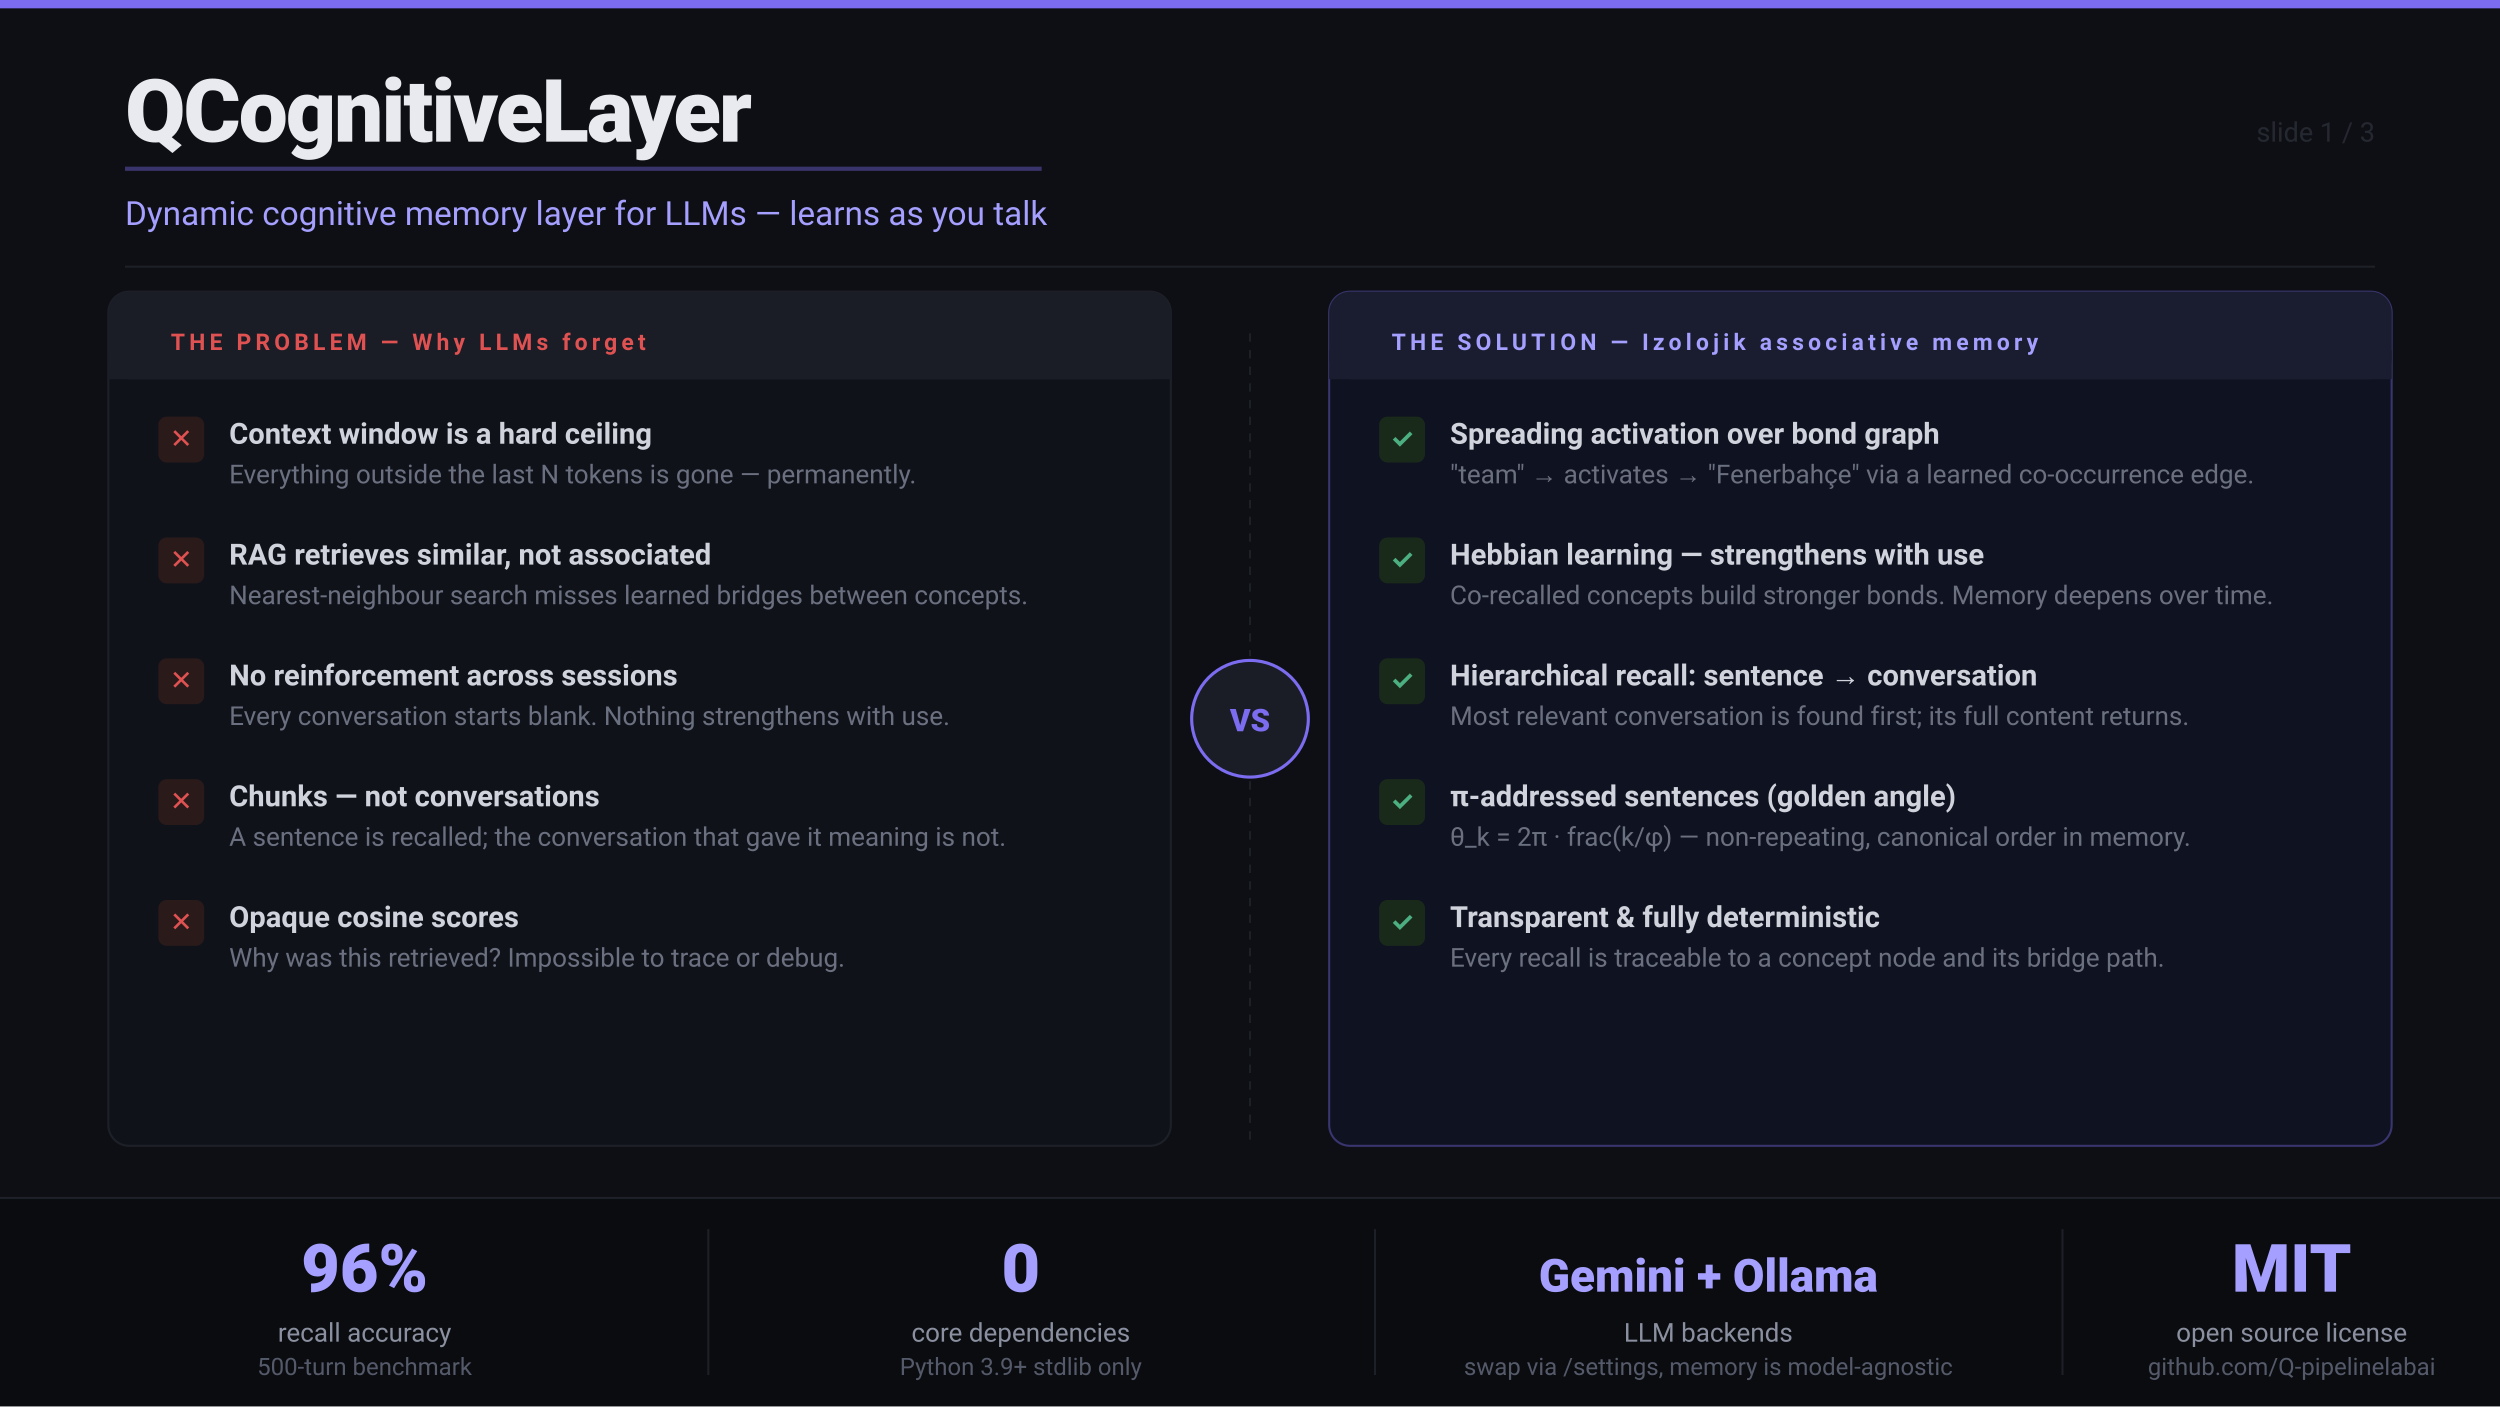
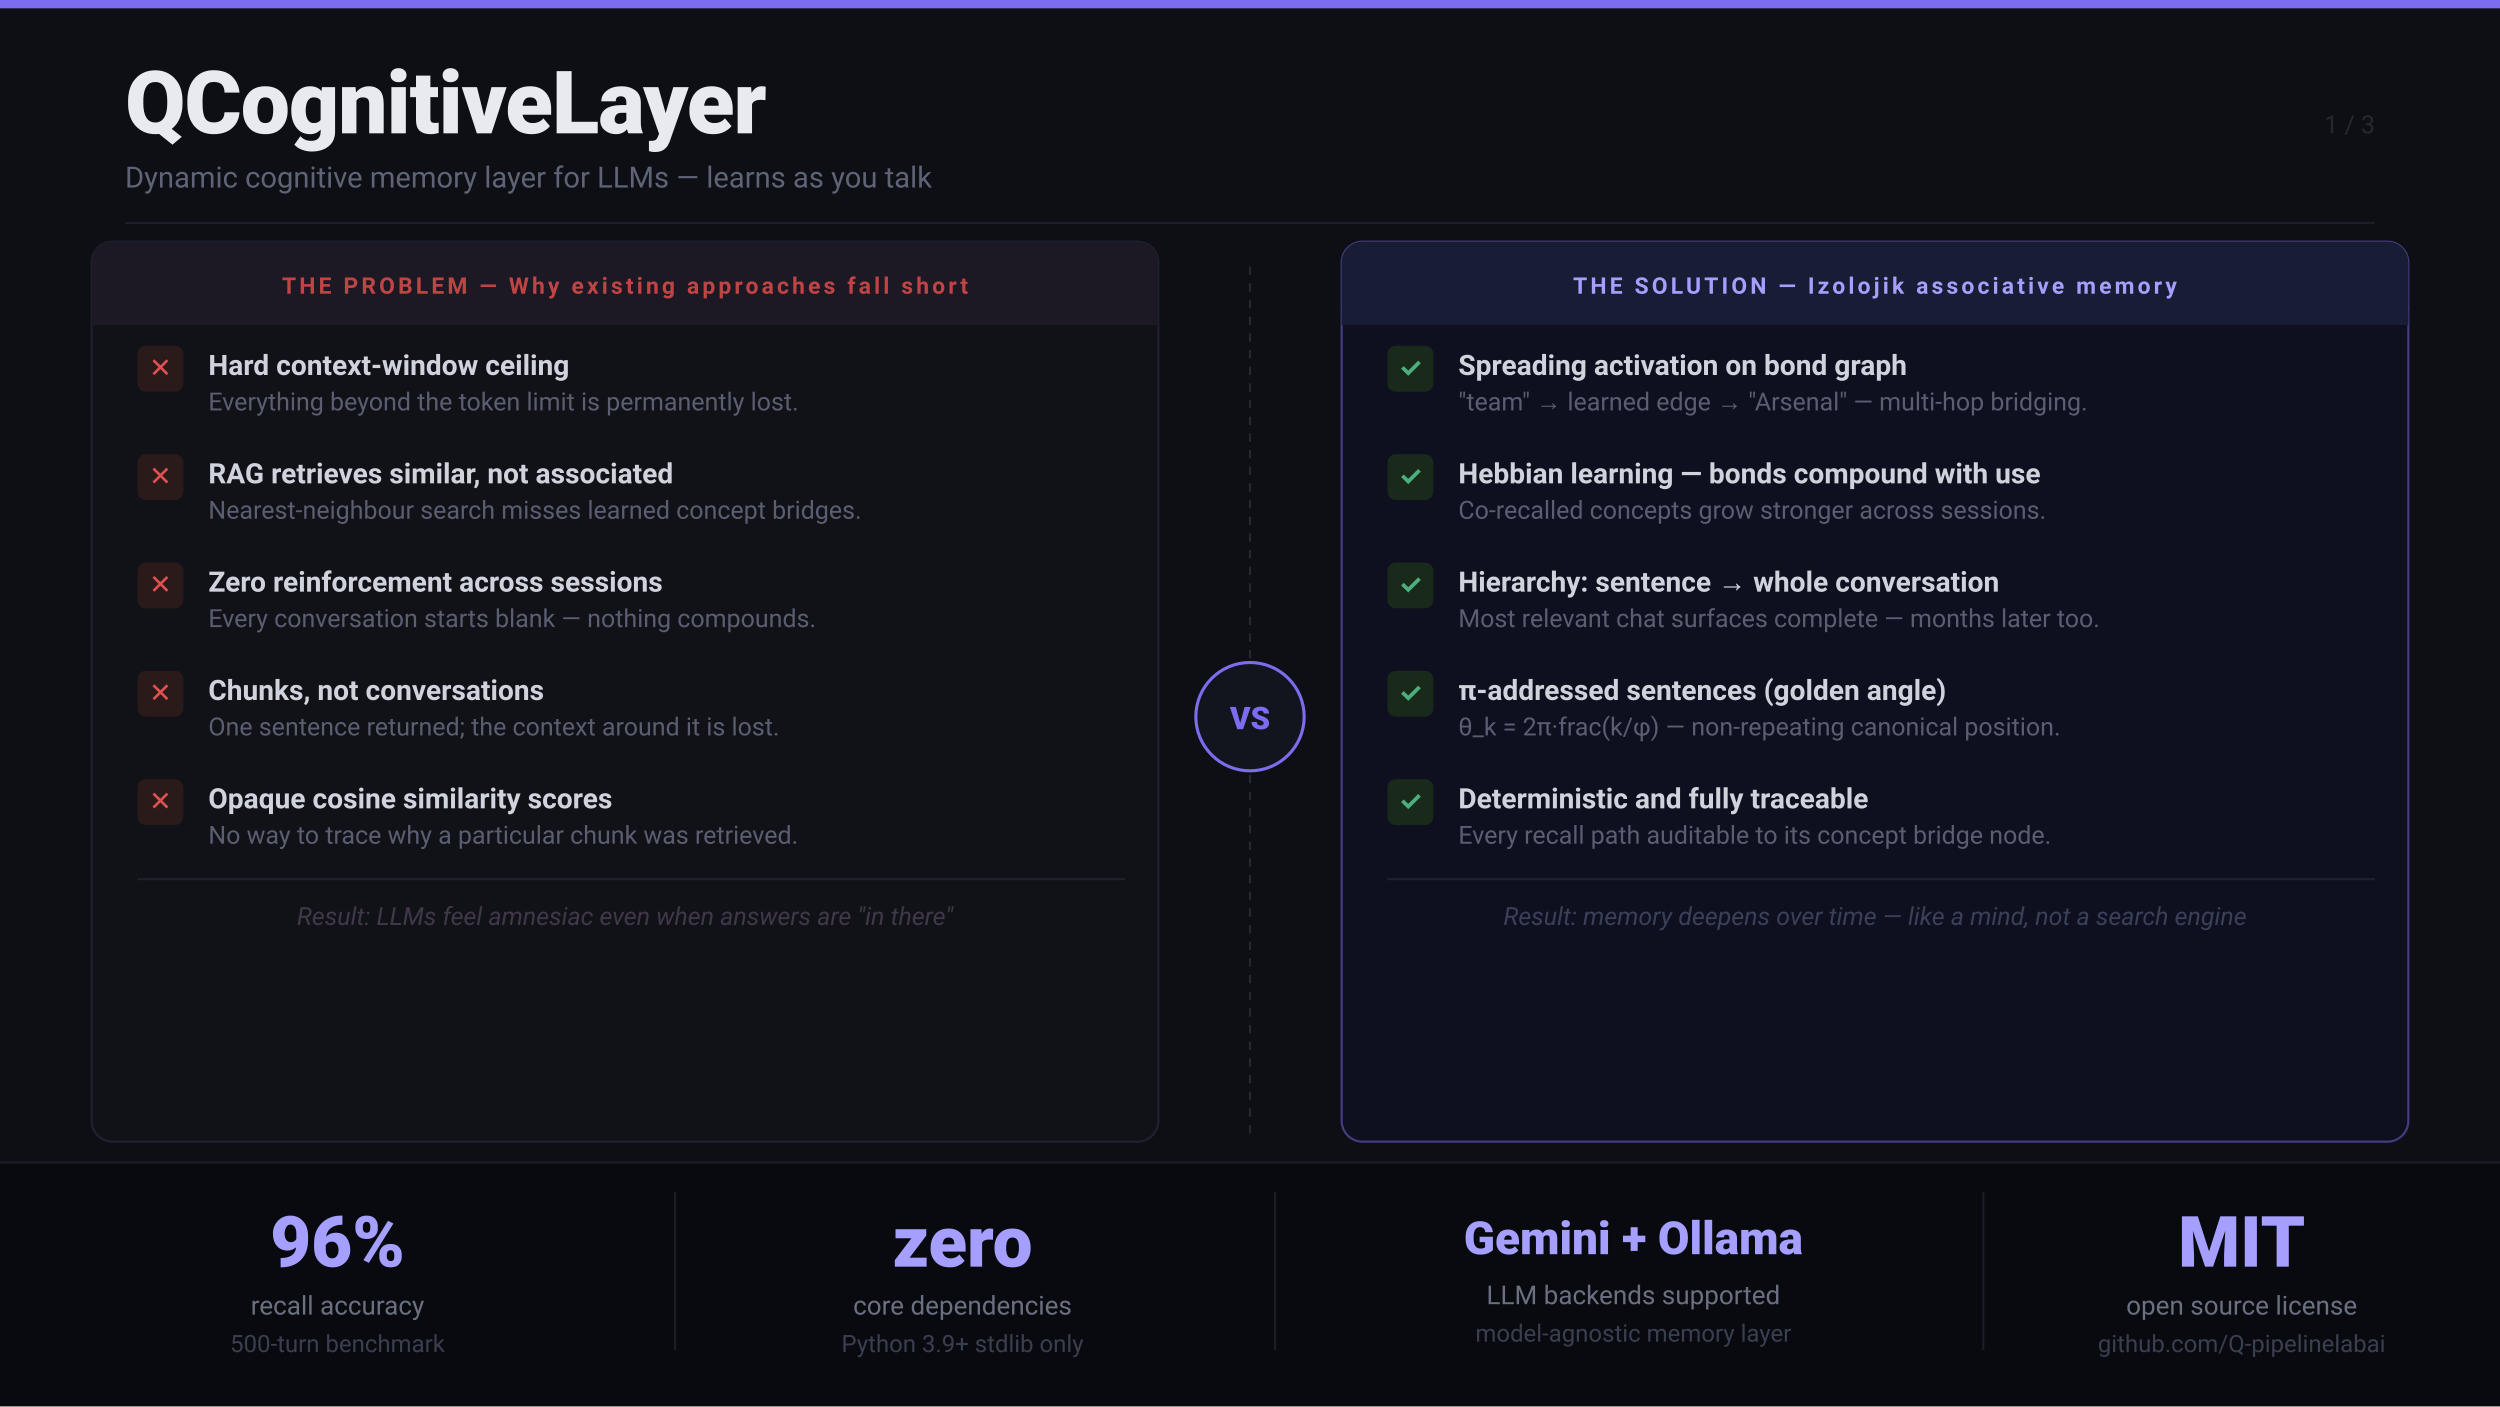
<svg xmlns="http://www.w3.org/2000/svg" width="1200" height="675" viewBox="0 0 1200 675" font-family="-apple-system,BlinkMacSystemFont,'Segoe UI',Roboto,Arial,sans-serif">
+   <defs>
+     <marker id="a" markerWidth="9" markerHeight="8" refX="8" refY="4" orient="auto">
+       <path d="M0,0 L9,4 L0,8 z" fill="#7c6cf0" />
+     </marker>
+   </defs>
  <rect width="1200" height="675" fill="#0d0f14" />
  <rect width="1200" height="4" fill="#7c6cf0" />
-   <text x="60" y="68" fill="#e8eaf0" font-size="42" font-weight="800" letter-spacing="-1">QCognitiveLayer</text>
-   <rect x="60" y="80" width="440" height="2" fill="#7c6cf0" opacity="0.4" />
-   <text x="60" y="108" fill="#a59fff" font-size="16">Dynamic cognitive memory layer for LLMs — learns as you talk</text>
-   <text x="1140" y="68" fill="#252830" font-size="13" text-anchor="end">slide 1 / 3</text>
-   <line x1="60" y1="128" x2="1140" y2="128" stroke="#1e2028" stroke-width="1" />
-   <rect x="52" y="140" width="510" height="410" rx="10" fill="#10121a" stroke="#1e2028" />
-   <rect x="52" y="140" width="510" height="42" rx="10" fill="#1a1c26" />
-   <rect x="52" y="168" width="510" height="14" fill="#1a1c26" />
-   <text x="82" y="168" fill="#e05252" font-size="11" font-weight="700" letter-spacing="2">THE PROBLEM — Why LLMs forget</text>
-   <g fill="#8b90a0" font-size="14.5">
-     <rect x="76" y="200" width="22" height="22" rx="4" fill="#2a1a1a" />
-     <text x="87" y="215" fill="#e05252" font-size="13" text-anchor="middle" font-weight="700">✕</text>
-     <text x="110" y="213" fill="#d0d3dc" font-size="14" font-weight="600">Context window is a hard ceiling</text>
-     <text x="110" y="232" fill="#6b7080" font-size="12.5">Everything outside the last N tokens is gone — permanently.</text>
-     <rect x="76" y="258" width="22" height="22" rx="4" fill="#2a1a1a" />
-     <text x="87" y="273" fill="#e05252" font-size="13" text-anchor="middle" font-weight="700">✕</text>
-     <text x="110" y="271" fill="#d0d3dc" font-size="14" font-weight="600">RAG retrieves similar, not associated</text>
-     <text x="110" y="290" fill="#6b7080" font-size="12.5">Nearest-neighbour search misses learned bridges between concepts.</text>
-     <rect x="76" y="316" width="22" height="22" rx="4" fill="#2a1a1a" />
-     <text x="87" y="331" fill="#e05252" font-size="13" text-anchor="middle" font-weight="700">✕</text>
-     <text x="110" y="329" fill="#d0d3dc" font-size="14" font-weight="600">No reinforcement across sessions</text>
-     <text x="110" y="348" fill="#6b7080" font-size="12.5">Every conversation starts blank. Nothing strengthens with use.</text>
-     <rect x="76" y="374" width="22" height="22" rx="4" fill="#2a1a1a" />
-     <text x="87" y="389" fill="#e05252" font-size="13" text-anchor="middle" font-weight="700">✕</text>
-     <text x="110" y="387" fill="#d0d3dc" font-size="14" font-weight="600">Chunks — not conversations</text>
-     <text x="110" y="406" fill="#6b7080" font-size="12.5">A sentence is recalled; the conversation that gave it meaning is not.</text>
-     <rect x="76" y="432" width="22" height="22" rx="4" fill="#2a1a1a" />
-     <text x="87" y="447" fill="#e05252" font-size="13" text-anchor="middle" font-weight="700">✕</text>
-     <text x="110" y="445" fill="#d0d3dc" font-size="14" font-weight="600">Opaque cosine scores</text>
-     <text x="110" y="464" fill="#6b7080" font-size="12.5">Why was this retrieved? Impossible to trace or debug.</text>
-   </g>
-   <circle cx="600" cy="345" r="28" fill="#1a1c26" stroke="#7c6cf0" stroke-width="1.5" />
-   <text x="600" y="351" fill="#7c6cf0" font-size="15" font-weight="800" text-anchor="middle">VS</text>
-   <line x1="600" y1="160" x2="600" y2="315" stroke="#1e2028" stroke-width="1" stroke-dasharray="4,4" />
-   <line x1="600" y1="375" x2="600" y2="548" stroke="#1e2028" stroke-width="1" stroke-dasharray="4,4" />
-   <rect x="638" y="140" width="510" height="410" rx="10" fill="#0f1220" stroke="#7c6cf0" stroke-width="1" stroke-opacity="0.4" />
-   <rect x="638" y="140" width="510" height="42" rx="10" fill="#1a1d30" />
-   <rect x="638" y="168" width="510" height="14" fill="#1a1d30" />
-   <text x="668" y="168" fill="#a59fff" font-size="11" font-weight="700" letter-spacing="2">THE SOLUTION — Izolojik associative memory</text>
-   <g font-size="14.5">
-     <rect x="662" y="200" width="22" height="22" rx="4" fill="#1a2a1a" />
-     <text x="673" y="215" fill="#4caf82" font-size="13" text-anchor="middle" font-weight="700">✓</text>
-     <text x="696" y="213" fill="#d0d3dc" font-size="14" font-weight="600">Spreading activation over bond graph</text>
-     <text x="696" y="232" fill="#6b7080" font-size="12.5">"team" → activates → "Fenerbahçe" via a learned co-occurrence edge.</text>
-     <rect x="662" y="258" width="22" height="22" rx="4" fill="#1a2a1a" />
-     <text x="673" y="273" fill="#4caf82" font-size="13" text-anchor="middle" font-weight="700">✓</text>
-     <text x="696" y="271" fill="#d0d3dc" font-size="14" font-weight="600">Hebbian learning — strengthens with use</text>
-     <text x="696" y="290" fill="#6b7080" font-size="12.5">Co-recalled concepts build stronger bonds. Memory deepens over time.</text>
-     <rect x="662" y="316" width="22" height="22" rx="4" fill="#1a2a1a" />
-     <text x="673" y="331" fill="#4caf82" font-size="13" text-anchor="middle" font-weight="700">✓</text>
-     <text x="696" y="329" fill="#d0d3dc" font-size="14" font-weight="600">Hierarchical recall: sentence → conversation</text>
-     <text x="696" y="348" fill="#6b7080" font-size="12.5">Most relevant conversation is found first; its full content returns.</text>
-     <rect x="662" y="374" width="22" height="22" rx="4" fill="#1a2a1a" />
-     <text x="673" y="389" fill="#4caf82" font-size="13" text-anchor="middle" font-weight="700">✓</text>
-     <text x="696" y="387" fill="#d0d3dc" font-size="14" font-weight="600">π-addressed sentences (golden angle)</text>
-     <text x="696" y="406" fill="#6b7080" font-size="12.5">θ_k = 2π · frac(k/φ) — non-repeating, canonical order in memory.</text>
-     <rect x="662" y="432" width="22" height="22" rx="4" fill="#1a2a1a" />
-     <text x="673" y="447" fill="#4caf82" font-size="13" text-anchor="middle" font-weight="700">✓</text>
-     <text x="696" y="445" fill="#d0d3dc" font-size="14" font-weight="600">Transparent &amp; fully deterministic</text>
-     <text x="696" y="464" fill="#6b7080" font-size="12.5">Every recall is traceable to a concept node and its bridge path.</text>
-   </g>
-   <rect x="0" y="575" width="1200" height="100" fill="#0a0c10" />
-   <line x1="0" y1="575" x2="1200" y2="575" stroke="#1e2028" stroke-width="1" />
-   <text x="175" y="620" fill="#a59fff" font-size="32" font-weight="800" text-anchor="middle">96%</text>
-   <text x="175" y="644" fill="#8b90a0" font-size="12.5" text-anchor="middle">recall accuracy</text>
-   <text x="175" y="660" fill="#555a6a" font-size="11.5" text-anchor="middle">500-turn benchmark</text>
-   <line x1="340" y1="590" x2="340" y2="660" stroke="#1e2028" stroke-width="1" />
-   <text x="490" y="620" fill="#a59fff" font-size="32" font-weight="800" text-anchor="middle">0</text>
-   <text x="490" y="644" fill="#8b90a0" font-size="12.5" text-anchor="middle">core dependencies</text>
-   <text x="490" y="660" fill="#555a6a" font-size="11.5" text-anchor="middle">Python 3.9+ stdlib only</text>
-   <line x1="660" y1="590" x2="660" y2="660" stroke="#1e2028" stroke-width="1" />
-   <text x="820" y="620" fill="#a59fff" font-size="22" font-weight="800" text-anchor="middle">Gemini + Ollama</text>
-   <text x="820" y="644" fill="#8b90a0" font-size="12.5" text-anchor="middle">LLM backends</text>
-   <text x="820" y="660" fill="#555a6a" font-size="11.5" text-anchor="middle">swap via /settings, memory is model-agnostic</text>
-   <line x1="990" y1="590" x2="990" y2="660" stroke="#1e2028" stroke-width="1" />
-   <text x="1100" y="620" fill="#a59fff" font-size="32" font-weight="800" text-anchor="middle">MIT</text>
-   <text x="1100" y="644" fill="#8b90a0" font-size="12.5" text-anchor="middle">open source license</text>
-   <text x="1100" y="660" fill="#555a6a" font-size="11.5" text-anchor="middle">github.com/Q-pipelinelabai</text>
+   <text x="60" y="64" fill="#e8eaf0" font-size="42" font-weight="800" letter-spacing="-0.5">QCognitiveLayer</text>
+   <text x="60" y="90" fill="#5e6375" font-size="14">Dynamic cognitive memory layer for LLMs — learns as you talk</text>
+   <text x="1140" y="64" fill="#252830" font-size="12" text-anchor="end">1 / 3</text>
+   <line x1="60" y1="107" x2="1140" y2="107" stroke="#1a1e28" stroke-width="1" />
+   <rect x="44" y="116" width="512" height="432" rx="10" fill="#101218" stroke="#1e2230" />
+   <rect x="44" y="116" width="512" height="40" rx="10" fill="#1c1824" />
+   <rect x="44" y="148" width="512" height="8" fill="#1c1824" />
+   <text x="300" y="141" text-anchor="middle" fill="#c04444" font-size="11" font-weight="700" letter-spacing="1.5">THE PROBLEM — Why existing approaches fall short</text>
+   <rect x="66" y="166" width="22" height="22" rx="4" fill="#2a1a1a" />
+   <text x="77" y="181" text-anchor="middle" fill="#e05050" font-size="13" font-weight="700">✕</text>
+   <text x="100" y="180" fill="#d0d3dc" font-size="13.5" font-weight="600">Hard context-window ceiling</text>
+   <text x="100" y="197" fill="#5a5e70" font-size="12">Everything beyond the token limit is permanently lost.</text>
+   <rect x="66" y="218" width="22" height="22" rx="4" fill="#2a1a1a" />
+   <text x="77" y="233" text-anchor="middle" fill="#e05050" font-size="13" font-weight="700">✕</text>
+   <text x="100" y="232" fill="#d0d3dc" font-size="13.5" font-weight="600">RAG retrieves similar, not associated</text>
+   <text x="100" y="249" fill="#5a5e70" font-size="12">Nearest-neighbour search misses learned concept bridges.</text>
+   <rect x="66" y="270" width="22" height="22" rx="4" fill="#2a1a1a" />
+   <text x="77" y="285" text-anchor="middle" fill="#e05050" font-size="13" font-weight="700">✕</text>
+   <text x="100" y="284" fill="#d0d3dc" font-size="13.5" font-weight="600">Zero reinforcement across sessions</text>
+   <text x="100" y="301" fill="#5a5e70" font-size="12">Every conversation starts blank — nothing compounds.</text>
+   <rect x="66" y="322" width="22" height="22" rx="4" fill="#2a1a1a" />
+   <text x="77" y="337" text-anchor="middle" fill="#e05050" font-size="13" font-weight="700">✕</text>
+   <text x="100" y="336" fill="#d0d3dc" font-size="13.5" font-weight="600">Chunks, not conversations</text>
+   <text x="100" y="353" fill="#5a5e70" font-size="12">One sentence returned; the context around it is lost.</text>
+   <rect x="66" y="374" width="22" height="22" rx="4" fill="#2a1a1a" />
+   <text x="77" y="389" text-anchor="middle" fill="#e05050" font-size="13" font-weight="700">✕</text>
+   <text x="100" y="388" fill="#d0d3dc" font-size="13.5" font-weight="600">Opaque cosine similarity scores</text>
+   <text x="100" y="405" fill="#5a5e70" font-size="12">No way to trace why a particular chunk was retrieved.</text>
+   <line x1="66" y1="422" x2="540" y2="422" stroke="#1e2230" stroke-width="1" />
+   <text x="300" y="444" text-anchor="middle" fill="#403848" font-size="12" font-style="italic">Result: LLMs feel amnesiac even when answers are "in there"</text>
+   <line x1="600" y1="128" x2="600" y2="316" stroke="#252830" stroke-width="1" stroke-dasharray="4,4" />
+   <circle cx="600" cy="344" r="26" fill="#12141e" stroke="#7c6cf0" stroke-width="1.5" />
+   <text x="600" y="350" text-anchor="middle" fill="#7c6cf0" font-size="15" font-weight="800">VS</text>
+   <line x1="600" y1="372" x2="600" y2="546" stroke="#252830" stroke-width="1" stroke-dasharray="4,4" />
+   <rect x="644" y="116" width="512" height="432" rx="10" fill="#0e1020" stroke="#7c6cf0" stroke-opacity="0.5" />
+   <rect x="644" y="116" width="512" height="40" rx="10" fill="#181c34" />
+   <rect x="644" y="148" width="512" height="8" fill="#181c34" />
+   <text x="900" y="141" text-anchor="middle" fill="#a59fff" font-size="11" font-weight="700" letter-spacing="1.5">THE SOLUTION — Izolojik associative memory</text>
+   <rect x="666" y="166" width="22" height="22" rx="4" fill="#1a2a1a" />
+   <text x="677" y="181" text-anchor="middle" fill="#4caf82" font-size="13" font-weight="700">✓</text>
+   <text x="700" y="180" fill="#d0d3dc" font-size="13.5" font-weight="600">Spreading activation on bond graph</text>
+   <text x="700" y="197" fill="#5a5e70" font-size="12">"team" → learned edge → "Arsenal" — multi-hop bridging.</text>
+   <rect x="666" y="218" width="22" height="22" rx="4" fill="#1a2a1a" />
+   <text x="677" y="233" text-anchor="middle" fill="#4caf82" font-size="13" font-weight="700">✓</text>
+   <text x="700" y="232" fill="#d0d3dc" font-size="13.5" font-weight="600">Hebbian learning — bonds compound with use</text>
+   <text x="700" y="249" fill="#5a5e70" font-size="12">Co-recalled concepts grow stronger across sessions.</text>
+   <rect x="666" y="270" width="22" height="22" rx="4" fill="#1a2a1a" />
+   <text x="677" y="285" text-anchor="middle" fill="#4caf82" font-size="13" font-weight="700">✓</text>
+   <text x="700" y="284" fill="#d0d3dc" font-size="13.5" font-weight="600">Hierarchy: sentence → whole conversation</text>
+   <text x="700" y="301" fill="#5a5e70" font-size="12">Most relevant chat surfaces complete — months later too.</text>
+   <rect x="666" y="322" width="22" height="22" rx="4" fill="#1a2a1a" />
+   <text x="677" y="337" text-anchor="middle" fill="#4caf82" font-size="13" font-weight="700">✓</text>
+   <text x="700" y="336" fill="#d0d3dc" font-size="13.5" font-weight="600">π-addressed sentences (golden angle)</text>
+   <text x="700" y="353" fill="#5a5e70" font-size="12">θ_k = 2π·frac(k/φ) — non-repeating canonical position.</text>
+   <rect x="666" y="374" width="22" height="22" rx="4" fill="#1a2a1a" />
+   <text x="677" y="389" text-anchor="middle" fill="#4caf82" font-size="13" font-weight="700">✓</text>
+   <text x="700" y="388" fill="#d0d3dc" font-size="13.5" font-weight="600">Deterministic and fully traceable</text>
+   <text x="700" y="405" fill="#5a5e70" font-size="12">Every recall path auditable to its concept bridge node.</text>
+   <line x1="666" y1="422" x2="1140" y2="422" stroke="#1e2230" stroke-width="1" />
+   <text x="900" y="444" text-anchor="middle" fill="#3a4058" font-size="12" font-style="italic">Result: memory deepens over time — like a mind, not a search engine</text>
+   <rect x="0" y="558" width="1200" height="117" fill="#080a0f" />
+   <line x1="0" y1="558" x2="1200" y2="558" stroke="#1a1e28" />
+   <text x="162" y="608" text-anchor="middle" fill="#a59fff" font-size="34" font-weight="800">96%</text>
+   <text x="162" y="631" text-anchor="middle" fill="#6b7080" font-size="12.5">recall accuracy</text>
+   <text x="162" y="649" text-anchor="middle" fill="#3a3f50" font-size="11.5">500-turn benchmark</text>
+   <line x1="324" y1="572" x2="324" y2="648" stroke="#1a1e28" />
+   <text x="462" y="608" text-anchor="middle" fill="#a59fff" font-size="34" font-weight="800">zero</text>
+   <text x="462" y="631" text-anchor="middle" fill="#6b7080" font-size="12.5">core dependencies</text>
+   <text x="462" y="649" text-anchor="middle" fill="#3a3f50" font-size="11.5">Python 3.9+ stdlib only</text>
+   <line x1="612" y1="572" x2="612" y2="648" stroke="#1a1e28" />
+   <text x="784" y="602" text-anchor="middle" fill="#a59fff" font-size="22" font-weight="800">Gemini + Ollama</text>
+   <text x="784" y="626" text-anchor="middle" fill="#6b7080" font-size="12.5">LLM backends supported</text>
+   <text x="784" y="644" text-anchor="middle" fill="#3a3f50" font-size="11.5">model-agnostic memory layer</text>
+   <line x1="952" y1="572" x2="952" y2="648" stroke="#1a1e28" />
+   <text x="1076" y="608" text-anchor="middle" fill="#a59fff" font-size="34" font-weight="800">MIT</text>
+   <text x="1076" y="631" text-anchor="middle" fill="#6b7080" font-size="12.5">open source license</text>
+   <text x="1076" y="649" text-anchor="middle" fill="#3a3f50" font-size="11.5">github.com/Q-pipelinelabai</text>
</svg>
